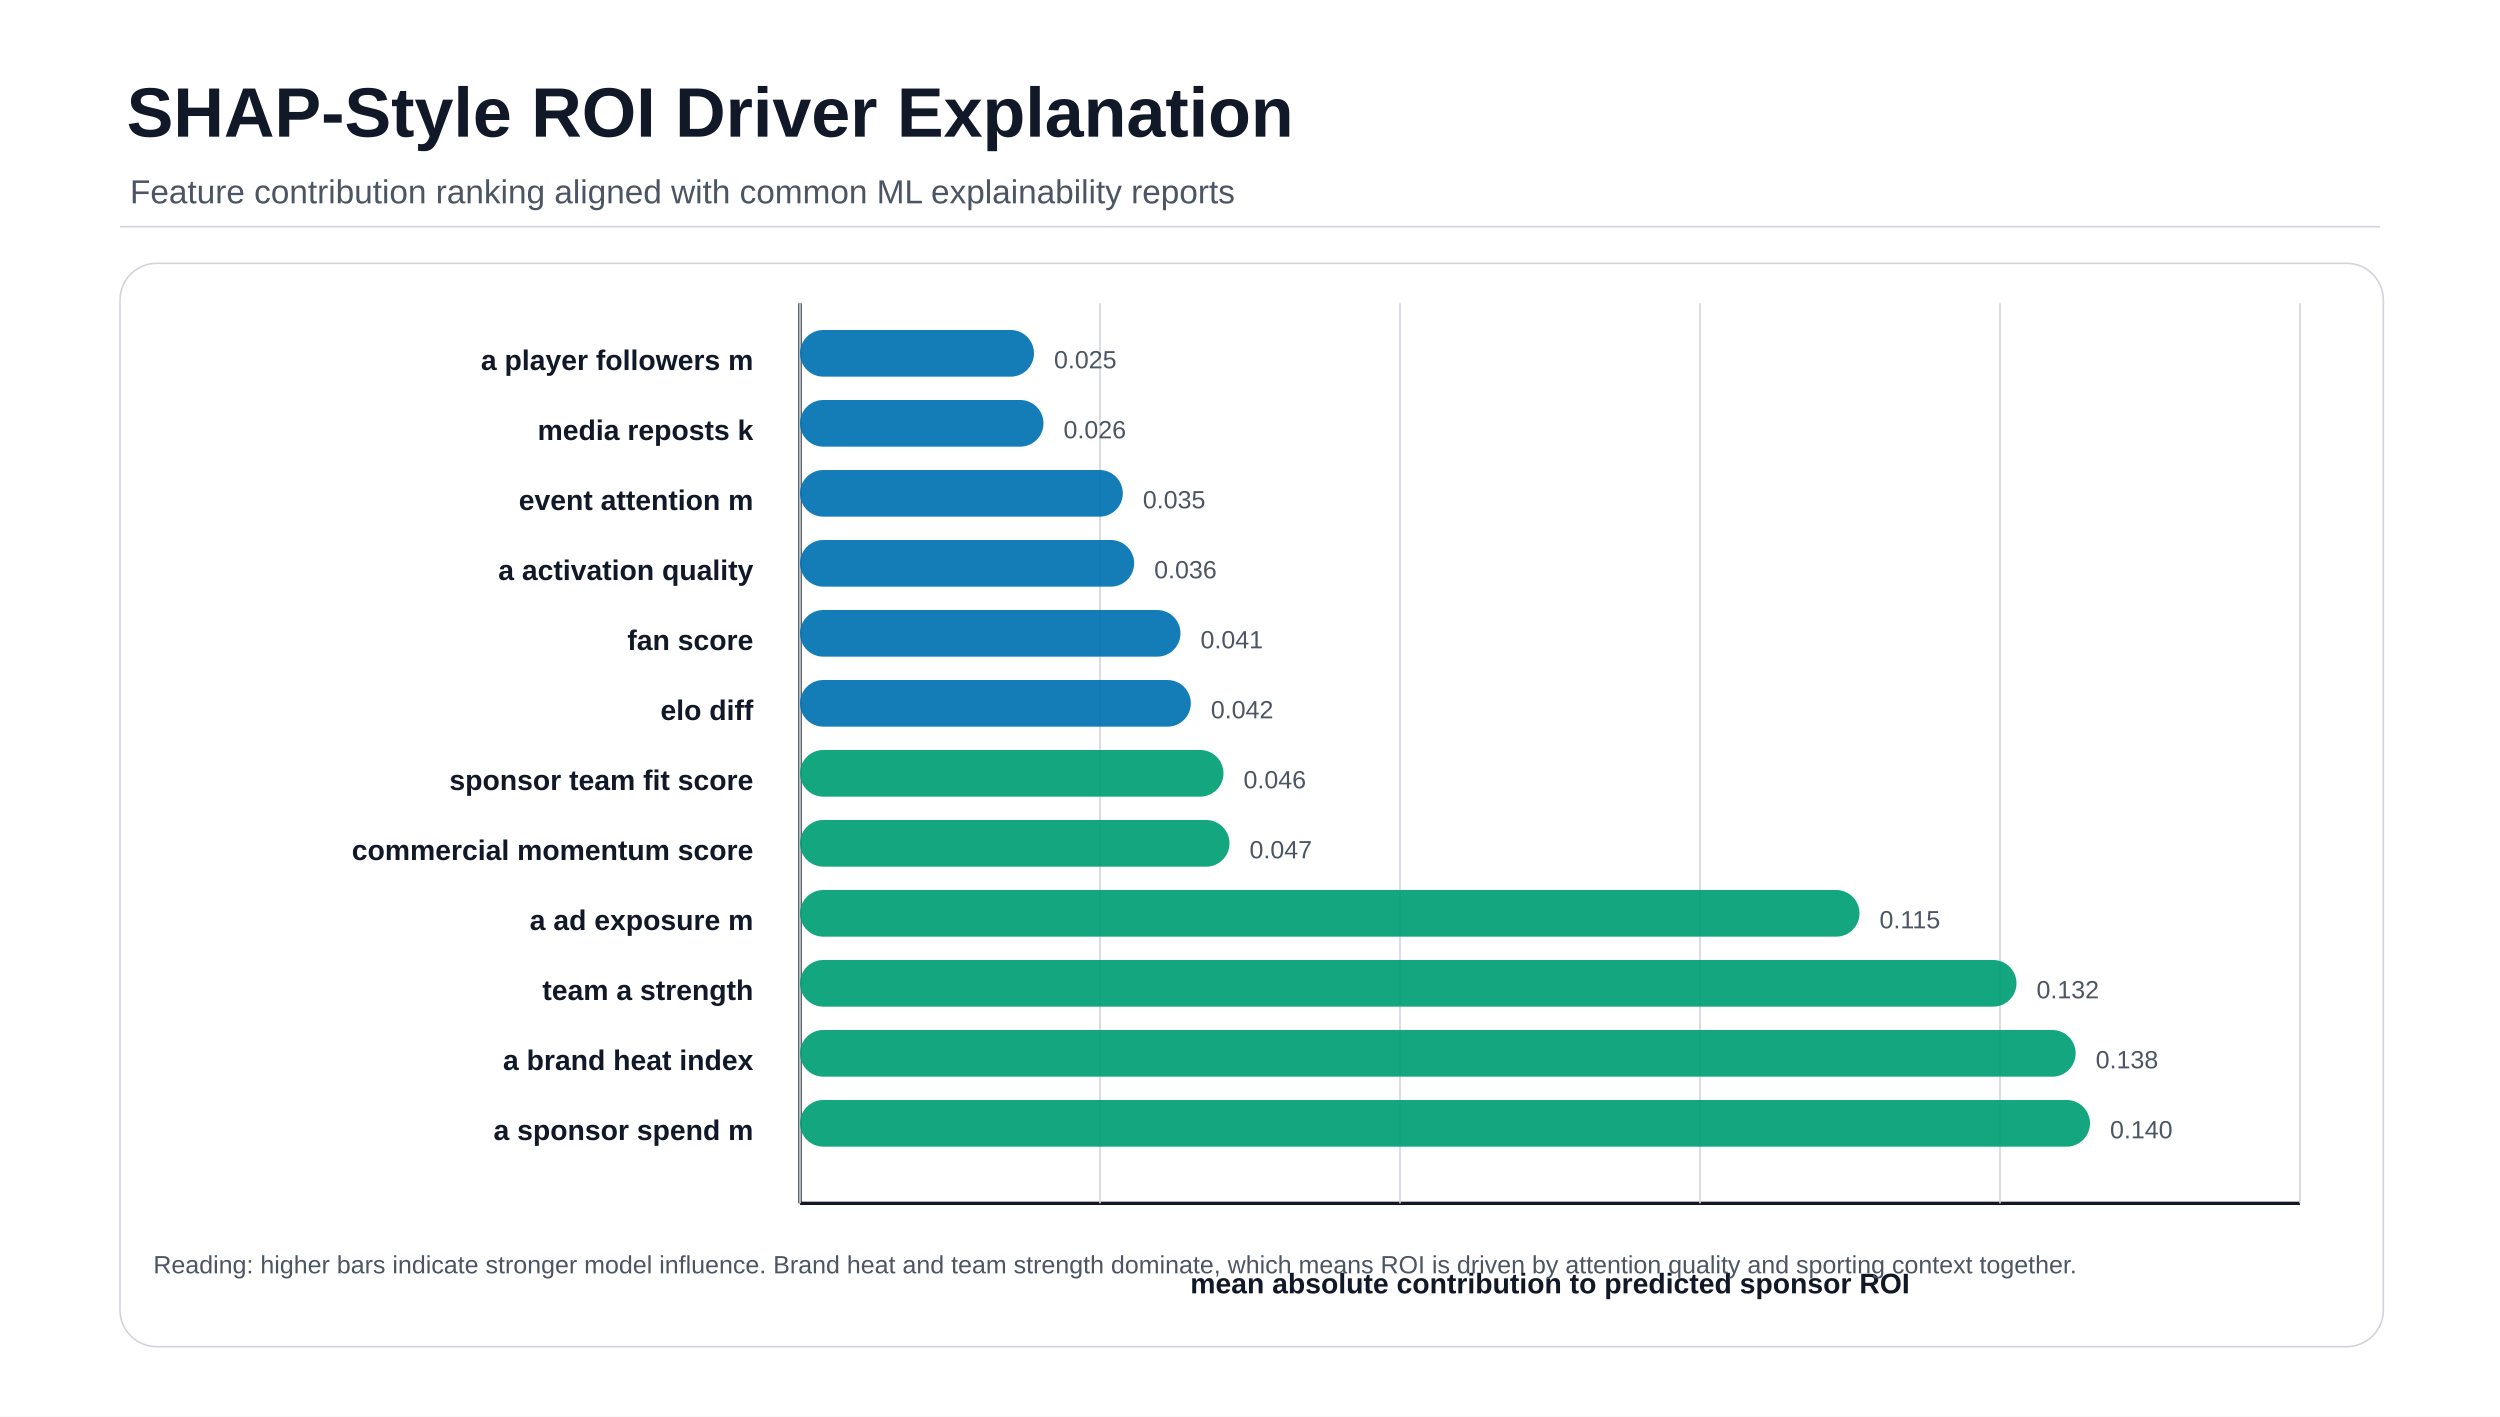
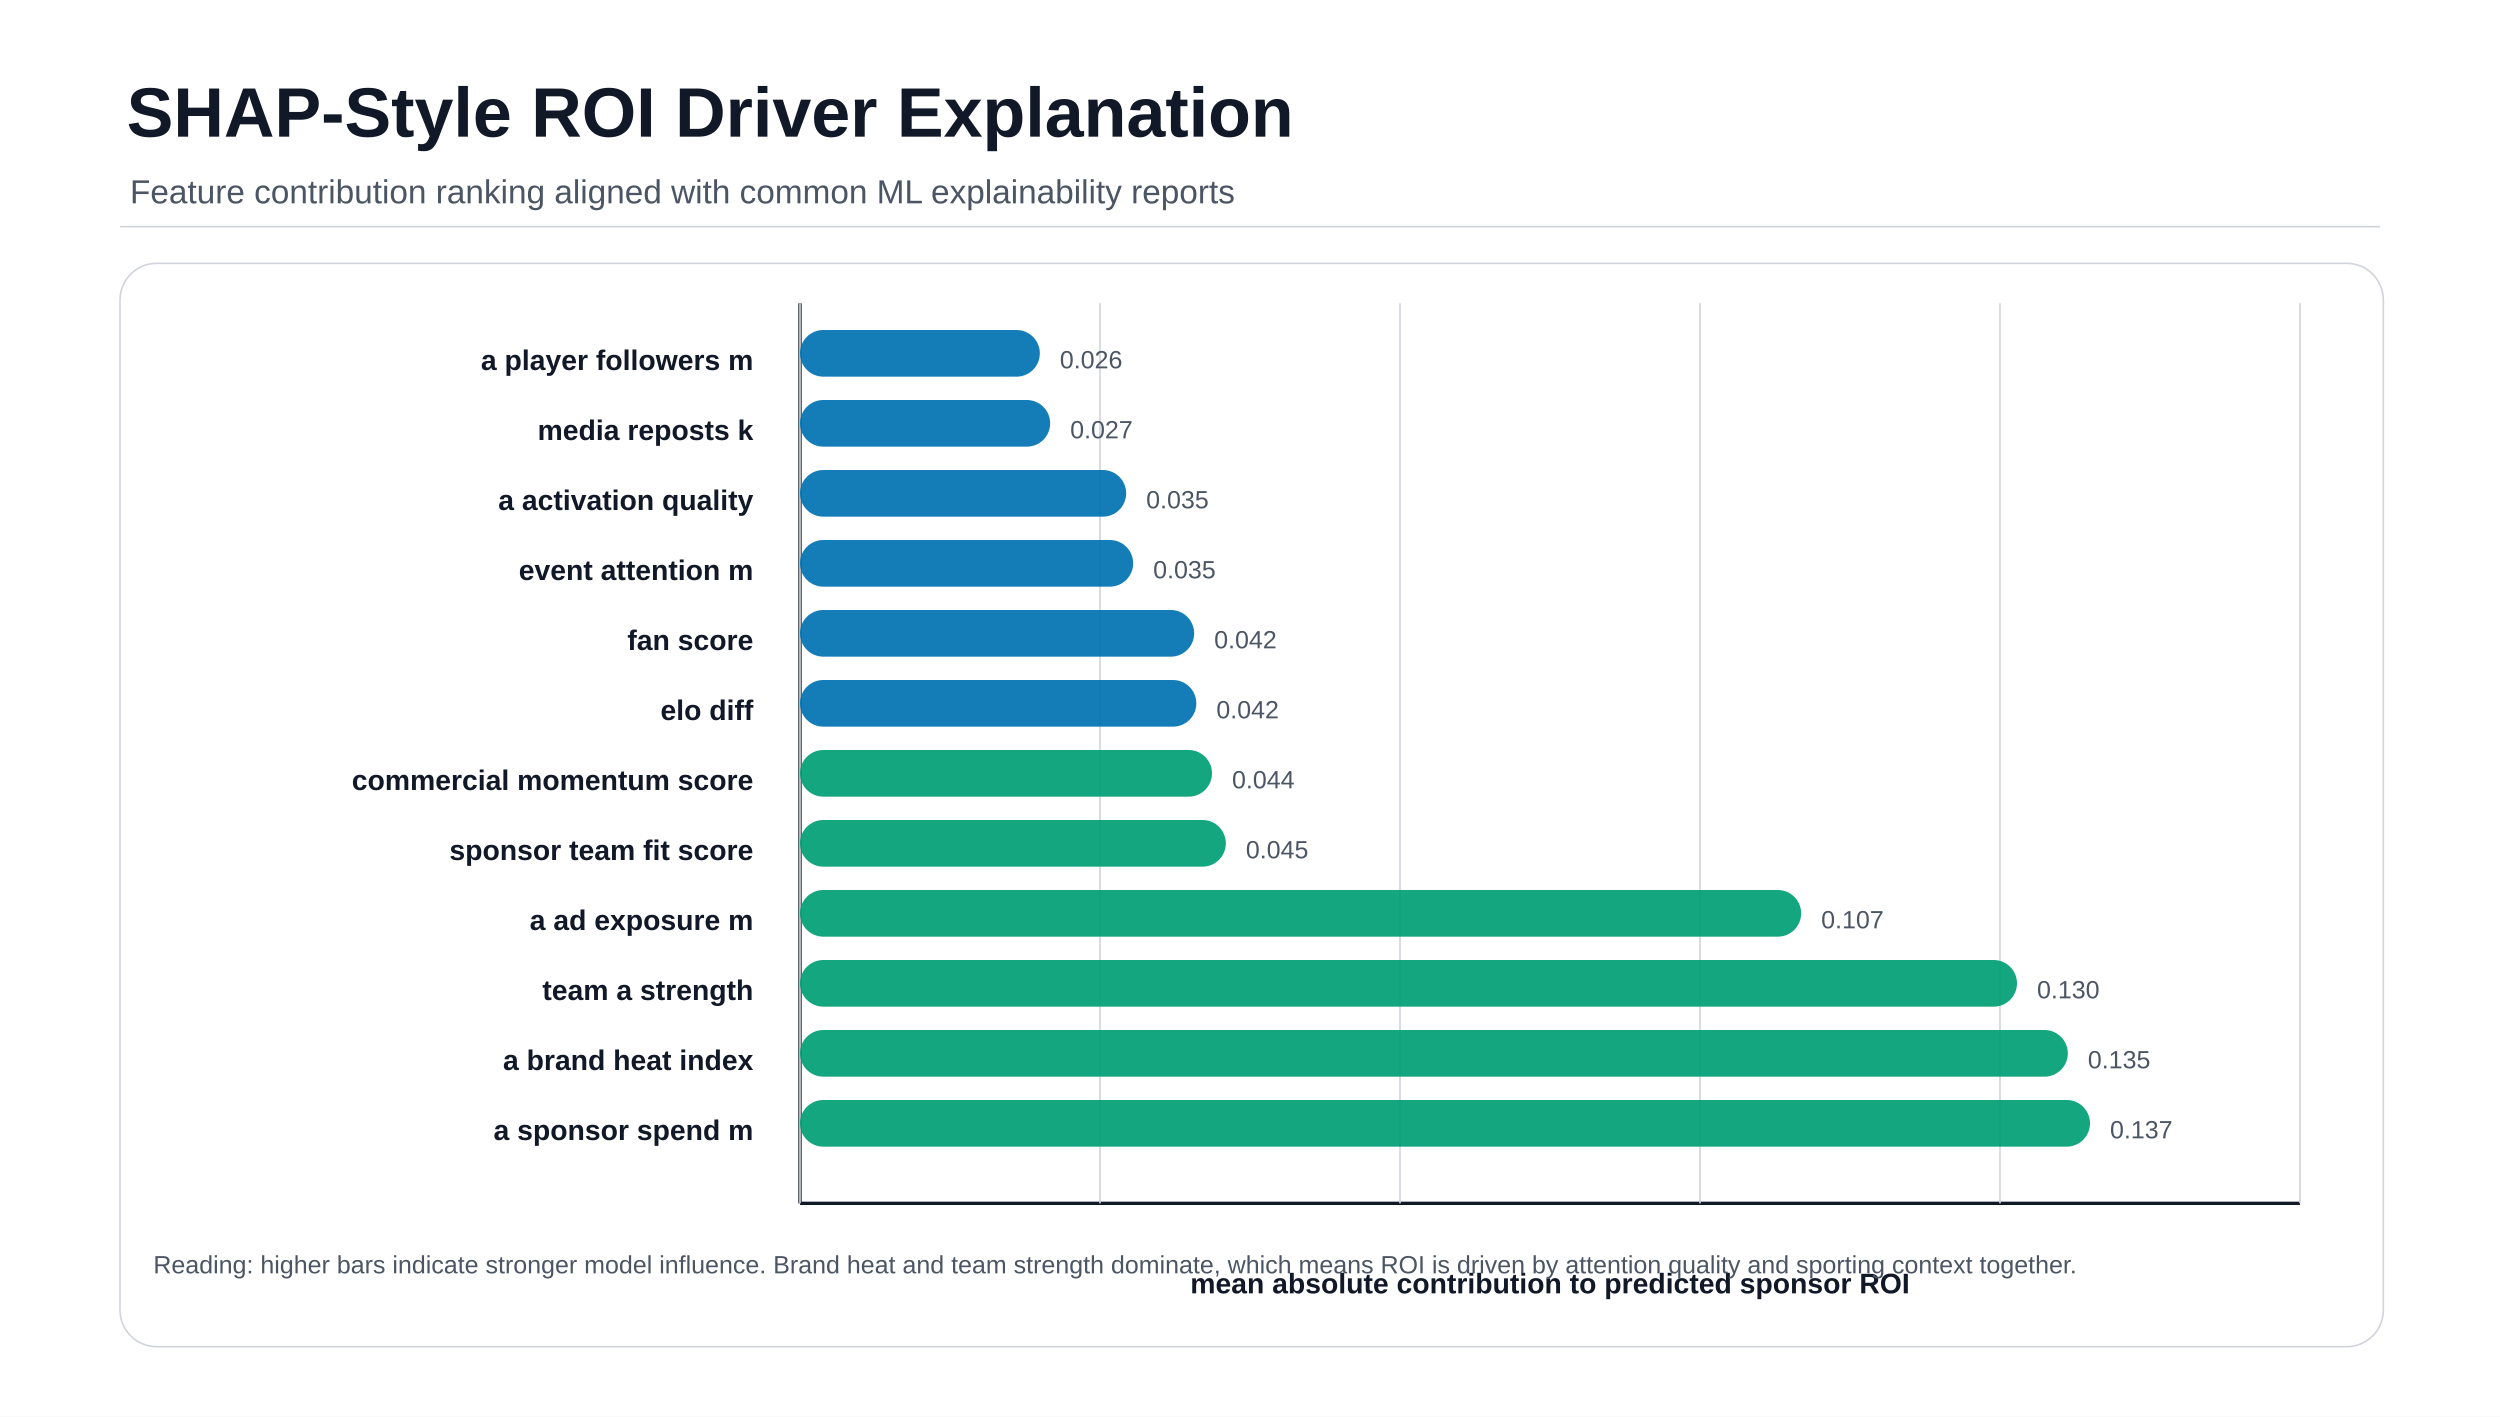
<svg xmlns="http://www.w3.org/2000/svg" width="1500" height="850" viewBox="0 0 1500 850">
  <rect width="1500" height="850" fill="#ffffff" />
  <line x1="72" y1="136" x2="1428" y2="136" stroke="#d1d5db" stroke-width="1" />
  <style>
    .title { font: 700 42px Arial, Helvetica, sans-serif; fill: #111827; }
    .subtitle { font: 400 20px Arial, Helvetica, sans-serif; fill: #4b5563; }
    .h { font: 700 23px Arial, Helvetica, sans-serif; fill: #111827; }
    .label { font: 600 17px Arial, Helvetica, sans-serif; fill: #111827; }
    .small { font: 400 15px Arial, Helvetica, sans-serif; fill: #4b5563; }
    .tiny { font: 400 12px Arial, Helvetica, sans-serif; fill: #4b5563; }
    .white { fill: #ffffff; }
  </style>
  <text x="76" y="82" class="title">SHAP-Style ROI Driver Explanation</text>
  <text x="78" y="122" class="subtitle">Feature contribution ranking aligned with common ML explainability reports</text>
  <rect x="72" y="158" width="1358" height="650" rx="22" fill="#ffffff" stroke="#d1d5db" />
  <line x1="480" y1="182" x2="480" y2="722" stroke="#111827" stroke-width="2" />
  <line x1="480" y1="722" x2="1380" y2="722" stroke="#111827" stroke-width="2" />
  <line x1="480.0" y1="182" x2="480.0" y2="722" stroke="#d1d5db" stroke-width="1" />
  <line x1="660.0" y1="182" x2="660.0" y2="722" stroke="#d1d5db" stroke-width="1" />
  <line x1="840.0" y1="182" x2="840.0" y2="722" stroke="#d1d5db" stroke-width="1" />
  <line x1="1020.0" y1="182" x2="1020.0" y2="722" stroke="#d1d5db" stroke-width="1" />
  <line x1="1200.0" y1="182" x2="1200.0" y2="722" stroke="#d1d5db" stroke-width="1" />
  <line x1="1380.0" y1="182" x2="1380.0" y2="722" stroke="#d1d5db" stroke-width="1" />
  <text x="452" y="222" text-anchor="end" class="label">a player followers m</text>
-   <rect x="480" y="198" width="140.4" height="28" rx="14" fill="#0072B2" opacity="0.92" />
-   <text x="632.4" y="221" class="small">0.025</text>
+   <rect x="480" y="198" width="143.9" height="28" rx="14" fill="#0072B2" opacity="0.92" />
+   <text x="635.9" y="221" class="small">0.026</text>
  <text x="452" y="264" text-anchor="end" class="label">media reposts k</text>
-   <rect x="480" y="240" width="146.1" height="28" rx="14" fill="#0072B2" opacity="0.92" />
-   <text x="638.1" y="263" class="small">0.026</text>
-   <text x="452" y="306" text-anchor="end" class="label">event attention m</text>
-   <rect x="480" y="282" width="193.7" height="28" rx="14" fill="#0072B2" opacity="0.92" />
-   <text x="685.7" y="305" class="small">0.035</text>
-   <text x="452" y="348" text-anchor="end" class="label">a activation quality</text>
-   <rect x="480" y="324" width="200.5" height="28" rx="14" fill="#0072B2" opacity="0.92" />
-   <text x="692.5" y="347" class="small">0.036</text>
+   <rect x="480" y="240" width="150.1" height="28" rx="14" fill="#0072B2" opacity="0.92" />
+   <text x="642.1" y="263" class="small">0.027</text>
+   <text x="452" y="306" text-anchor="end" class="label">a activation quality</text>
+   <rect x="480" y="282" width="195.7" height="28" rx="14" fill="#0072B2" opacity="0.92" />
+   <text x="687.7" y="305" class="small">0.035</text>
+   <text x="452" y="348" text-anchor="end" class="label">event attention m</text>
+   <rect x="480" y="324" width="199.9" height="28" rx="14" fill="#0072B2" opacity="0.92" />
+   <text x="691.9" y="347" class="small">0.035</text>
  <text x="452" y="390" text-anchor="end" class="label">fan score</text>
-   <rect x="480" y="366" width="228.3" height="28" rx="14" fill="#0072B2" opacity="0.92" />
-   <text x="720.3" y="389" class="small">0.041</text>
+   <rect x="480" y="366" width="236.5" height="28" rx="14" fill="#0072B2" opacity="0.92" />
+   <text x="728.5" y="389" class="small">0.042</text>
  <text x="452" y="432" text-anchor="end" class="label">elo diff</text>
-   <rect x="480" y="408" width="234.5" height="28" rx="14" fill="#0072B2" opacity="0.92" />
-   <text x="726.5" y="431" class="small">0.042</text>
-   <text x="452" y="474" text-anchor="end" class="label">sponsor team fit score</text>
-   <rect x="480" y="450" width="254.1" height="28" rx="14" fill="#009E73" opacity="0.92" />
-   <text x="746.1" y="473" class="small">0.046</text>
-   <text x="452" y="516" text-anchor="end" class="label">commercial momentum score</text>
-   <rect x="480" y="492" width="257.7" height="28" rx="14" fill="#009E73" opacity="0.92" />
-   <text x="749.7" y="515" class="small">0.047</text>
+   <rect x="480" y="408" width="237.8" height="28" rx="14" fill="#0072B2" opacity="0.92" />
+   <text x="729.8" y="431" class="small">0.042</text>
+   <text x="452" y="474" text-anchor="end" class="label">commercial momentum score</text>
+   <rect x="480" y="450" width="247.2" height="28" rx="14" fill="#009E73" opacity="0.92" />
+   <text x="739.2" y="473" class="small">0.044</text>
+   <text x="452" y="516" text-anchor="end" class="label">sponsor team fit score</text>
+   <rect x="480" y="492" width="255.5" height="28" rx="14" fill="#009E73" opacity="0.92" />
+   <text x="747.5" y="515" class="small">0.045</text>
  <text x="452" y="558" text-anchor="end" class="label">a ad exposure m</text>
-   <rect x="480" y="534" width="635.7" height="28" rx="14" fill="#009E73" opacity="0.92" />
-   <text x="1127.7" y="557" class="small">0.115</text>
+   <rect x="480" y="534" width="600.7" height="28" rx="14" fill="#009E73" opacity="0.92" />
+   <text x="1092.7" y="557" class="small">0.107</text>
  <text x="452" y="600" text-anchor="end" class="label">team a strength</text>
-   <rect x="480" y="576" width="729.9" height="28" rx="14" fill="#009E73" opacity="0.92" />
-   <text x="1221.9" y="599" class="small">0.132</text>
+   <rect x="480" y="576" width="730.2" height="28" rx="14" fill="#009E73" opacity="0.92" />
+   <text x="1222.2" y="599" class="small">0.130</text>
  <text x="452" y="642" text-anchor="end" class="label">a brand heat index</text>
-   <rect x="480" y="618" width="765.4" height="28" rx="14" fill="#009E73" opacity="0.92" />
-   <text x="1257.4" y="641" class="small">0.138</text>
+   <rect x="480" y="618" width="760.7" height="28" rx="14" fill="#009E73" opacity="0.92" />
+   <text x="1252.7" y="641" class="small">0.135</text>
  <text x="452" y="684" text-anchor="end" class="label">a sponsor spend m</text>
  <rect x="480" y="660" width="774.0" height="28" rx="14" fill="#009E73" opacity="0.92" />
-   <text x="1266.0" y="683" class="small">0.140</text>
+   <text x="1266.0" y="683" class="small">0.137</text>
  <text x="930.0" y="776" text-anchor="middle" class="label">mean absolute contribution to predicted sponsor ROI</text>
  <text x="92" y="764" class="small">Reading: higher bars indicate stronger model influence. Brand heat and team strength dominate, which means ROI is driven by attention quality and sporting context together.</text>
</svg>
